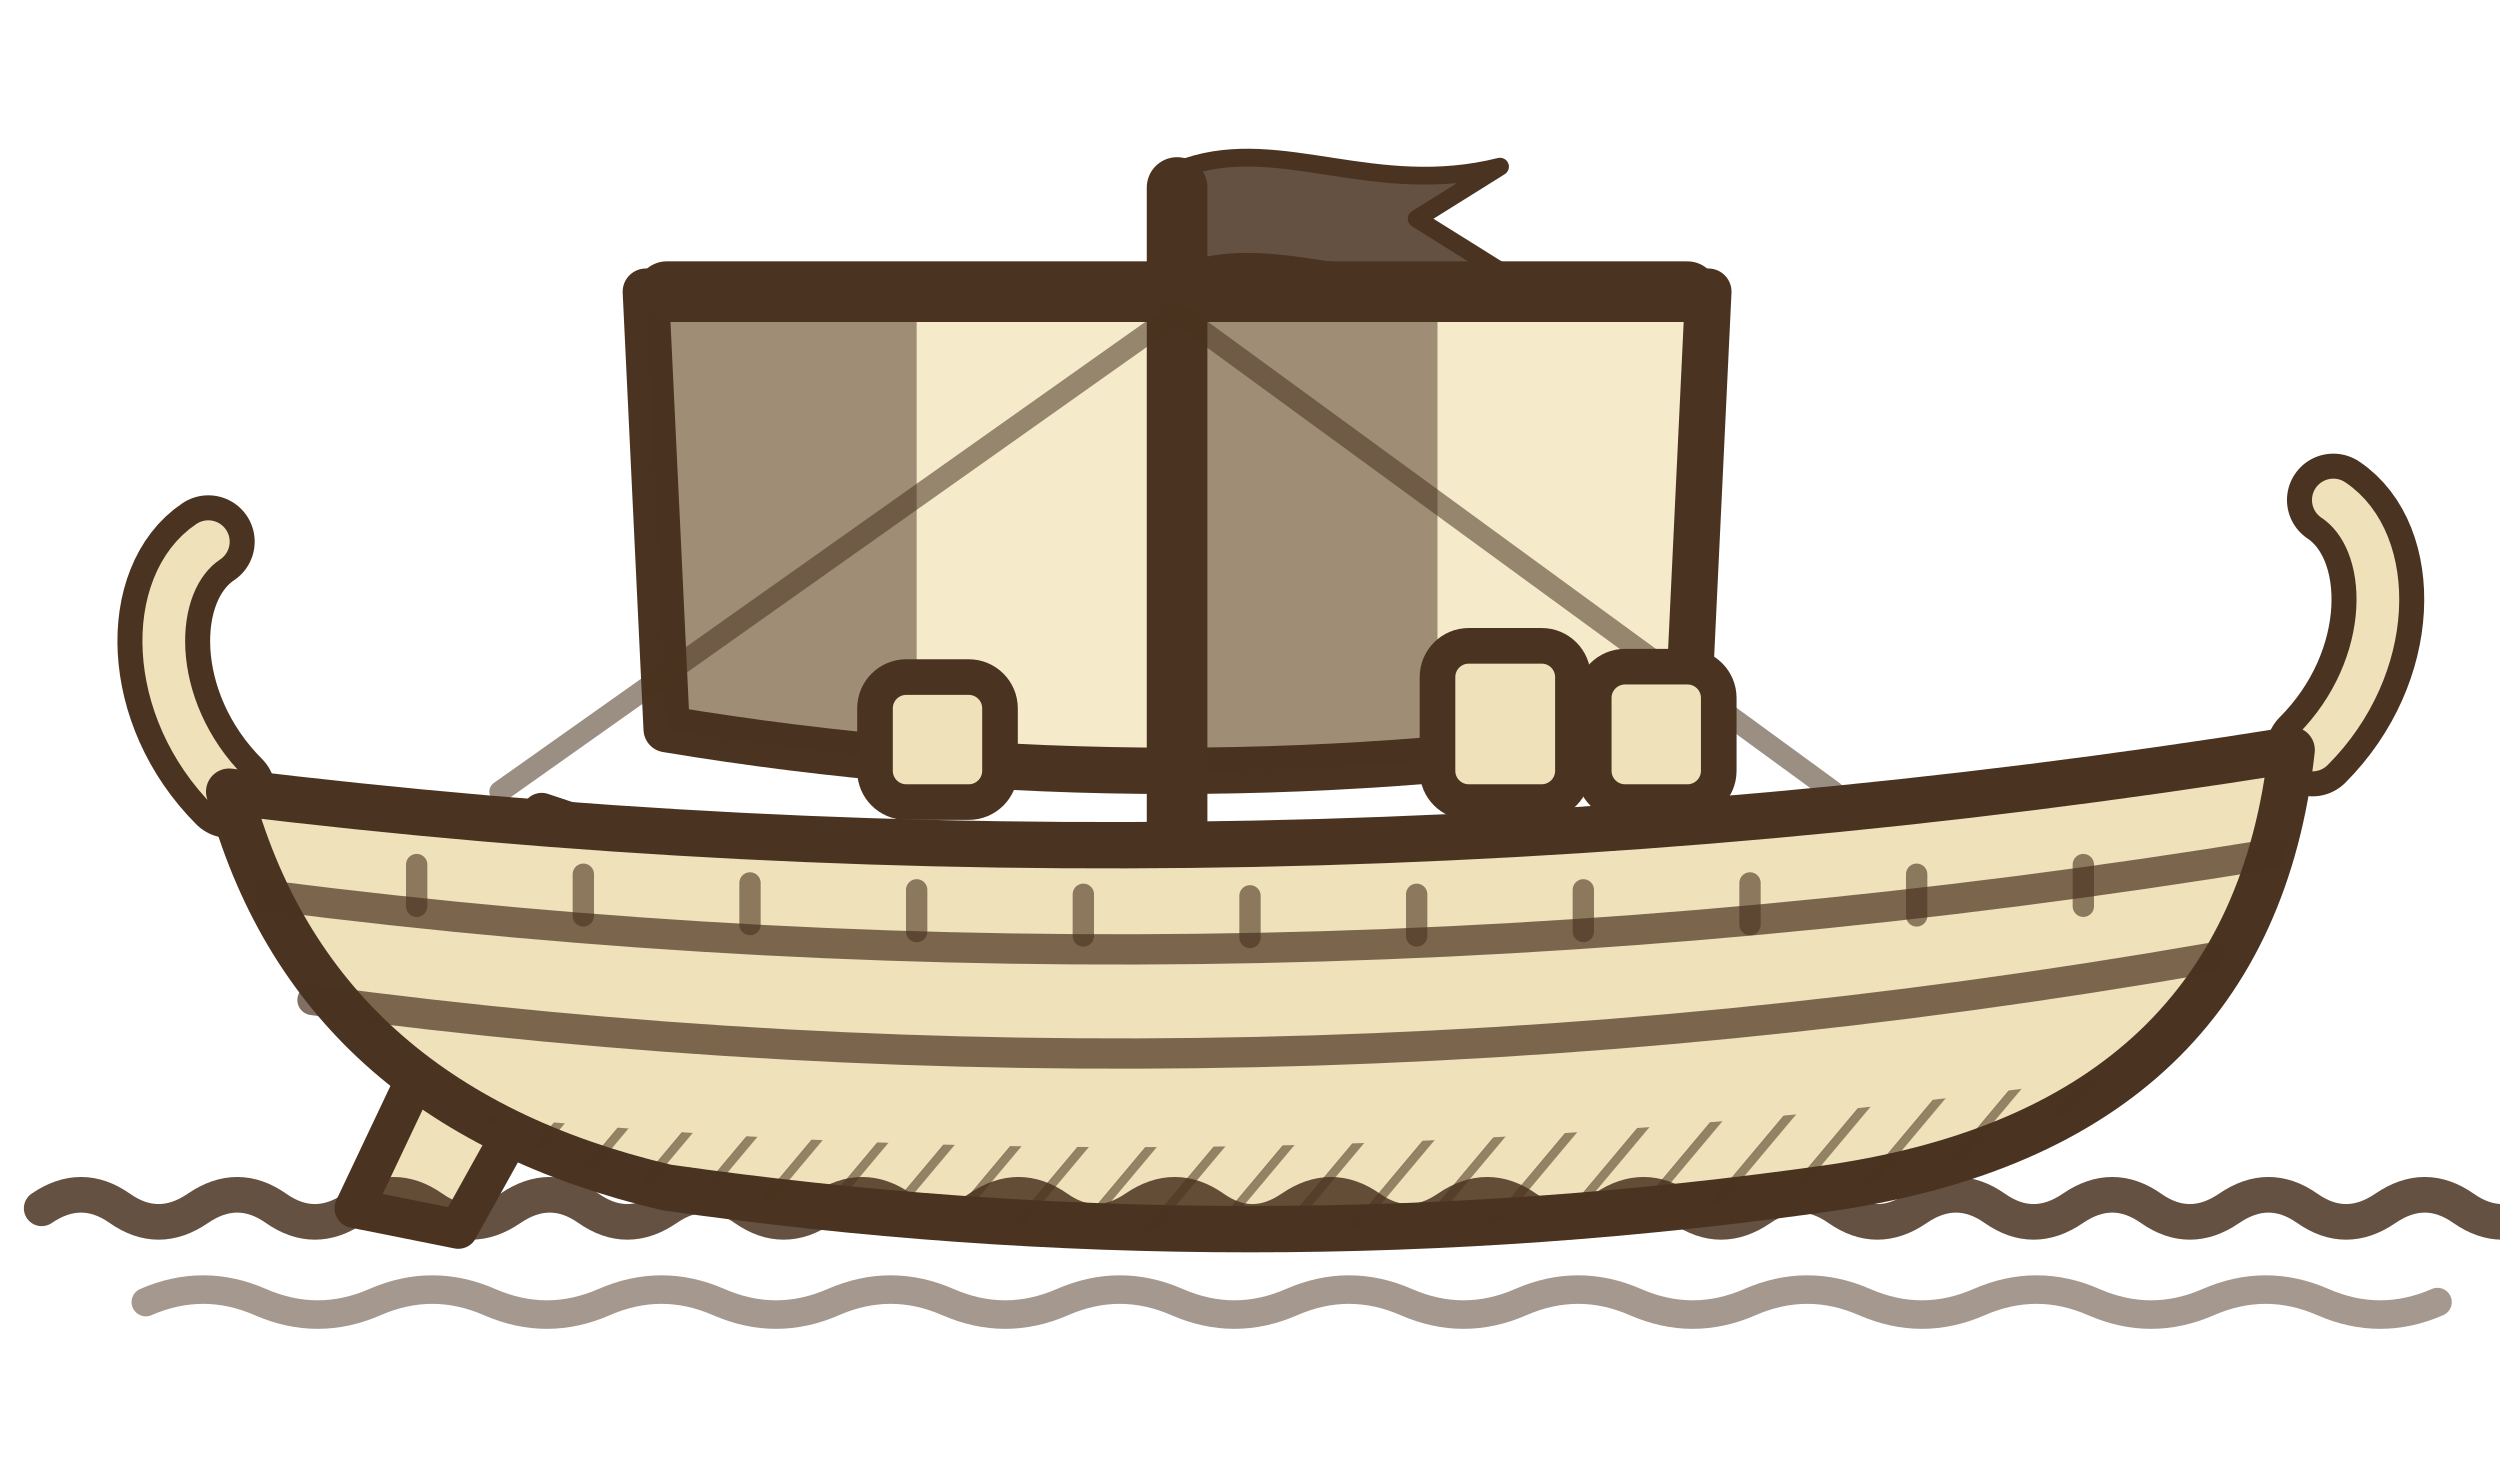
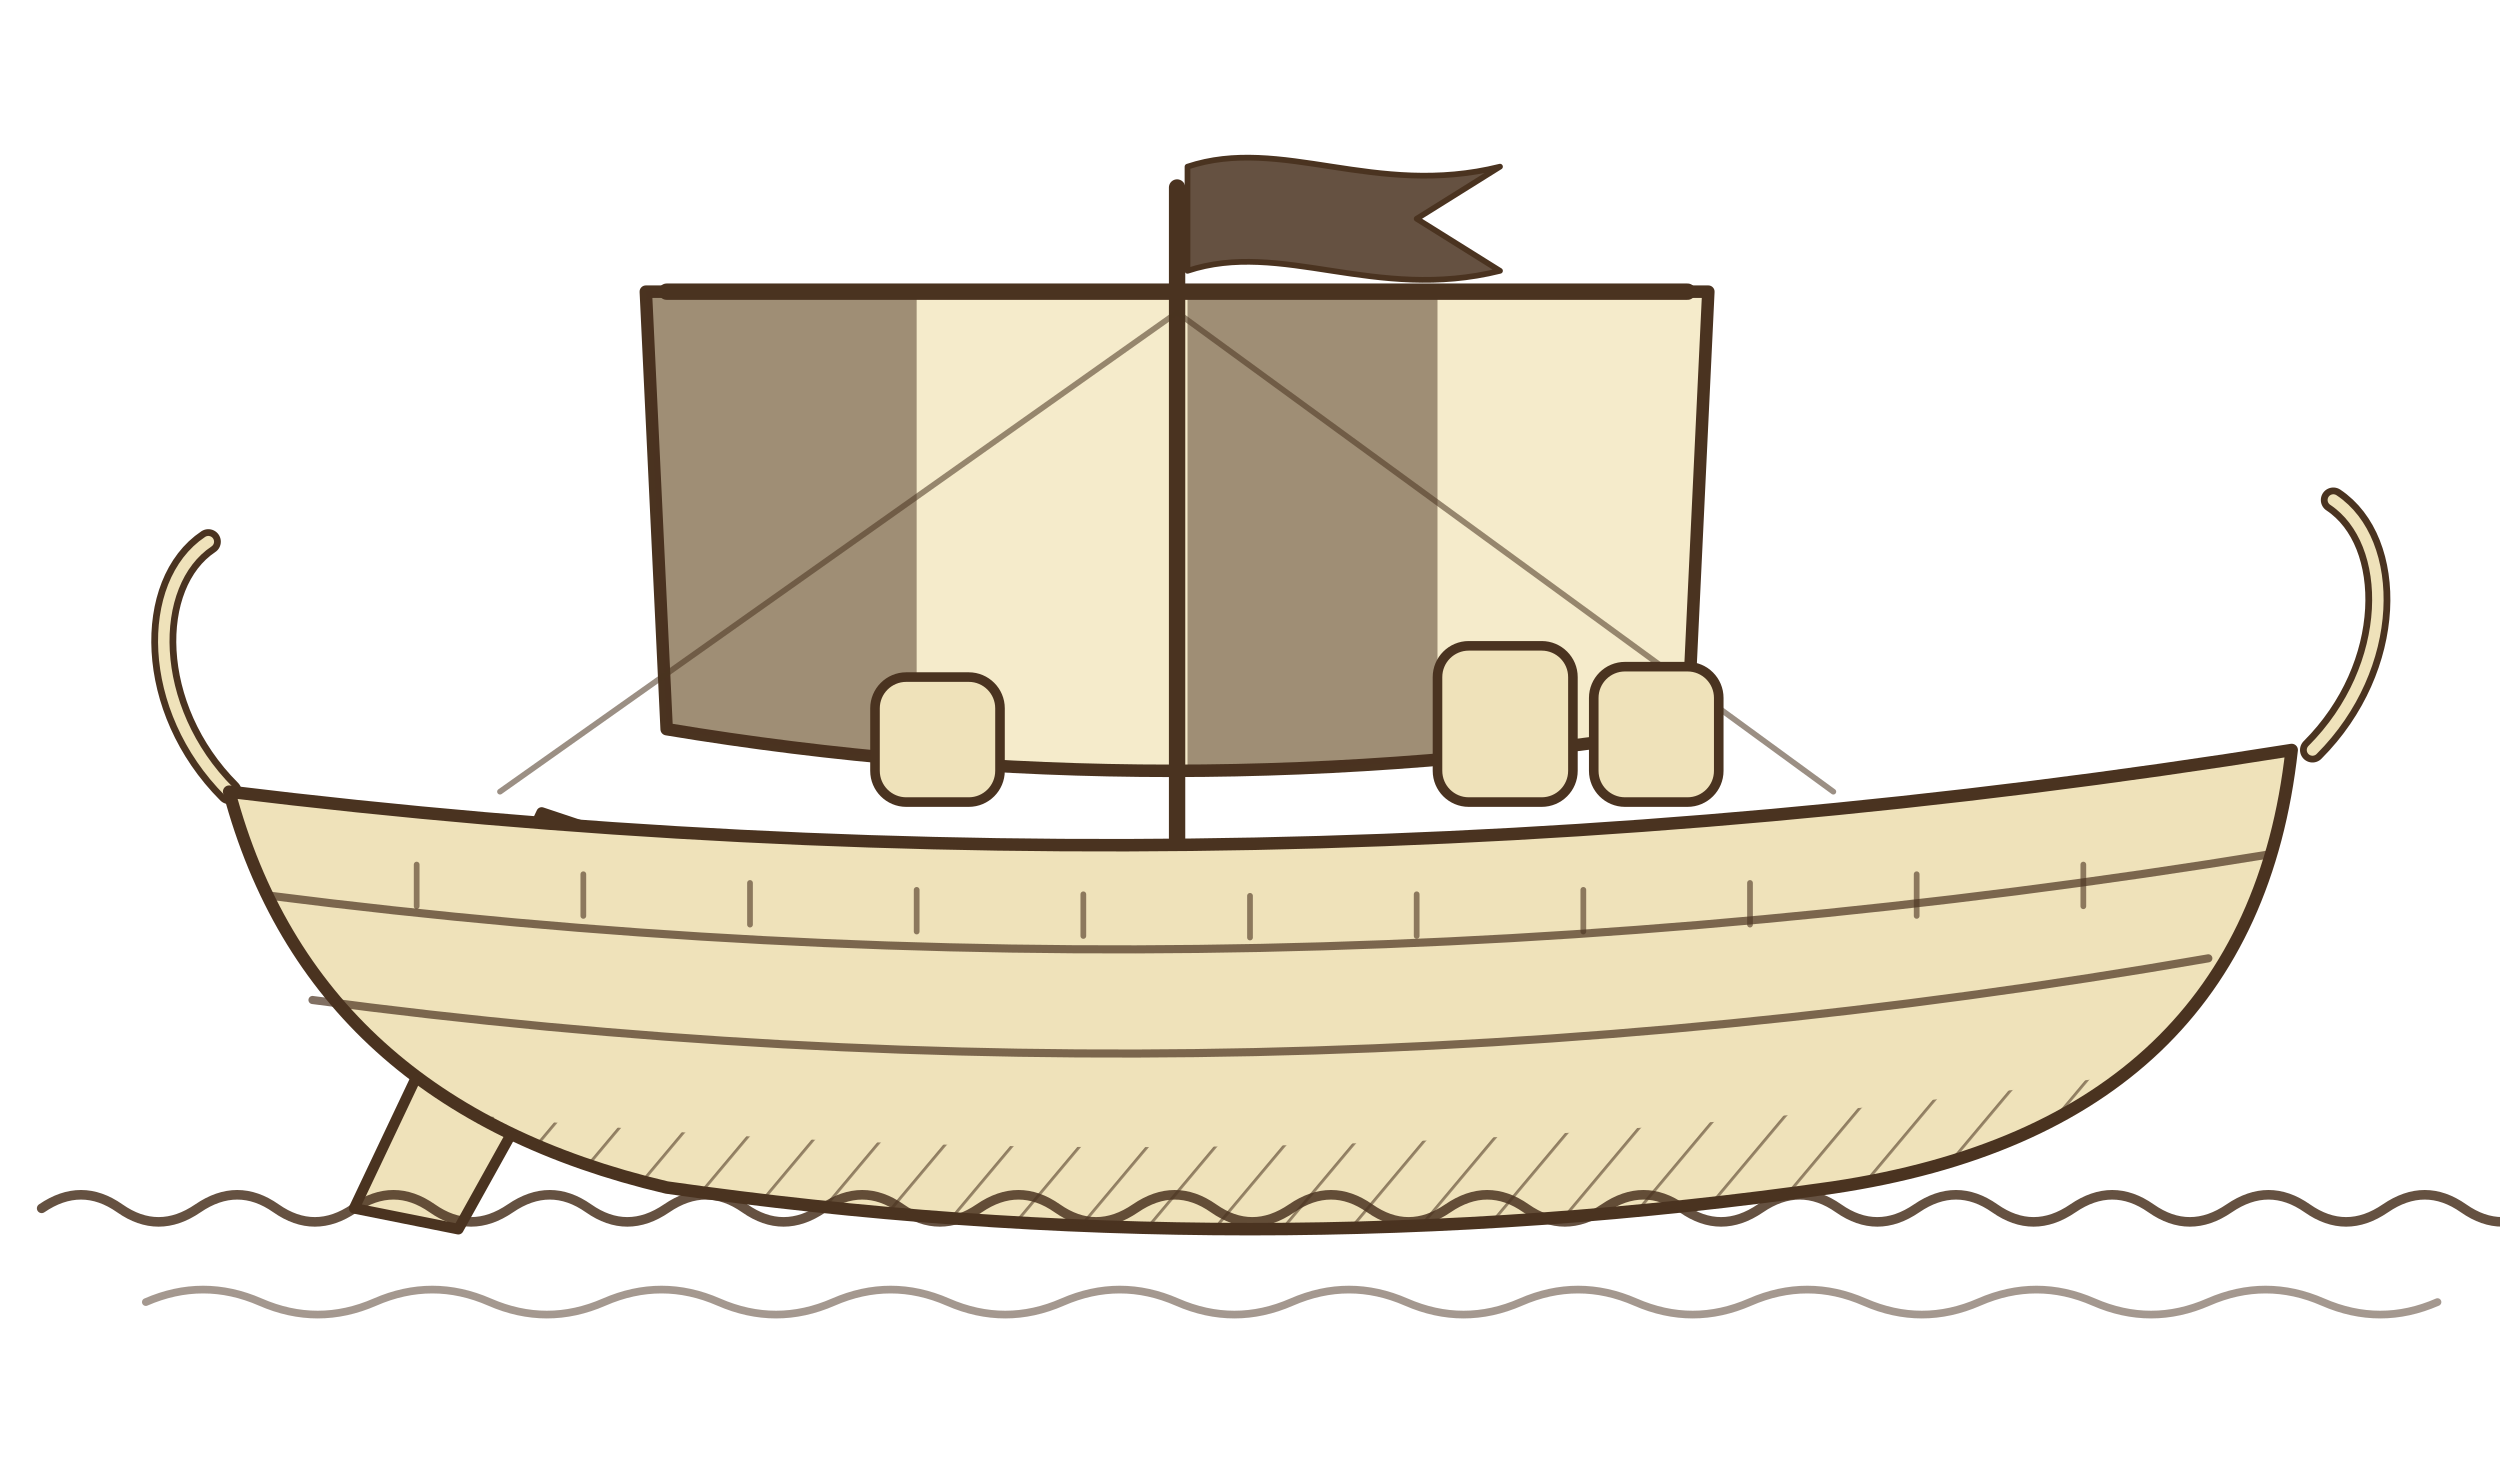
<svg xmlns="http://www.w3.org/2000/svg" viewBox="0 0 240 140">
+   <style>*{vector-effect:non-scaling-stroke}</style>
  <clipPath id="sl">
    <path d="M62 28H164L162 70Q112 78 64 70Z" />
  </clipPath>
  <clipPath id="hl">
    <path d="M22 76Q120 88 220 72Q216 108 176 114Q120 122 64 114Q30 106 22 76Z" />
  </clipPath>
  <pattern id="h" width="5" height="5" patternUnits="userSpaceOnUse" patternTransform="rotate(40)">
-     <path d="M0 0V5" stroke="#4A3320" stroke-width="1.71" stroke-opacity=".55" />
+     <path d="M0 0V5" stroke="#4A3320" stroke-width="0.55" stroke-opacity=".55" />
  </pattern>
-   <path d="M222 72C230 64 230 52 224 48" fill="none" stroke="#4A3320" stroke-width="8.90" stroke-linecap="round" stroke-linejoin="round" />
-   <path d="M222 72C230 64 230 52 224 48" fill="none" stroke="#EFE2BA" stroke-width="4.10" stroke-linecap="round" stroke-linejoin="round" />
-   <path d="M22 76C14 68 14 56 20 52" fill="none" stroke="#4A3320" stroke-width="8.90" stroke-linecap="round" stroke-linejoin="round" />
-   <path d="M22 76C14 68 14 56 20 52" fill="none" stroke="#EFE2BA" stroke-width="4.10" stroke-linecap="round" stroke-linejoin="round" />
-   <path d="M62 28H164L162 70Q112 78 64 70Z" fill="#F5EBCB" stroke="#4A3320" stroke-width="4.45" stroke-linejoin="round" stroke-linecap="round" />
+   <path d="M222 72C230 64 230 52 224 48" fill="none" stroke="#4A3320" stroke-width="2.40" stroke-linecap="round" stroke-linejoin="round" />
+   <path d="M222 72C230 64 230 52 224 48" fill="none" stroke="#EFE2BA" stroke-width="1.10" stroke-linecap="round" stroke-linejoin="round" />
+   <path d="M22 76C14 68 14 56 20 52" fill="none" stroke="#4A3320" stroke-width="2.40" stroke-linecap="round" stroke-linejoin="round" />
+   <path d="M22 76C14 68 14 56 20 52" fill="none" stroke="#EFE2BA" stroke-width="1.10" stroke-linecap="round" stroke-linejoin="round" />
+   <path d="M62 28H164L162 70Q112 78 64 70Z" fill="#F5EBCB" stroke="#4A3320" stroke-width="1.20" stroke-linejoin="round" stroke-linecap="round" />
  <g clip-path="url(#sl)" fill="#4A3320" fill-opacity=".5">
    <rect x="62" y="26" width="26" height="60" />
    <rect x="114" y="26" width="24" height="60" />
  </g>
-   <path d="M64 28H162" fill="none" stroke="#4A3320" stroke-width="5.82" stroke-linecap="round" stroke-linejoin="round" />
-   <path d="M113 84V18" fill="none" stroke="#4A3320" stroke-width="5.82" stroke-linecap="round" stroke-linejoin="round" />
-   <path d="M114 16C123 13 132 19 144 16L136 21L144 26C132 29 123 23 114 26Z" fill="#4A3320" fill-opacity=".85" stroke="#4A3320" stroke-width="1.71" stroke-linejoin="round" />
-   <path d="M113 30L176 76M113 30L48 76" fill="none" stroke="#4A3320" stroke-width="2.05" stroke-linecap="round" stroke-linejoin="round" stroke-opacity=".55" />
-   <path d="M52 78L34 116L44 118L64 82Z" fill="#EFE2BA" stroke="#4A3320" stroke-width="3.77" stroke-linejoin="round" stroke-linecap="round" />
-   <path d="M22 76Q120 88 220 72Q216 108 176 114Q120 122 64 114Q30 106 22 76Z" fill="#EFE2BA" stroke="#4A3320" stroke-width="4.45" stroke-linejoin="round" stroke-linecap="round" />
+   <path d="M64 28H162" fill="none" stroke="#4A3320" stroke-width="1.57" stroke-linecap="round" stroke-linejoin="round" />
+   <path d="M113 84V18" fill="none" stroke="#4A3320" stroke-width="1.57" stroke-linecap="round" stroke-linejoin="round" />
+   <path d="M114 16C123 13 132 19 144 16L136 21L144 26C132 29 123 23 114 26Z" fill="#4A3320" fill-opacity=".85" stroke="#4A3320" stroke-width="0.55" stroke-linejoin="round" />
+   <path d="M113 30L176 76M113 30L48 76" fill="none" stroke="#4A3320" stroke-width="0.55" stroke-linecap="round" stroke-linejoin="round" stroke-opacity=".55" />
+   <path d="M52 78L34 116L44 118L64 82Z" fill="#EFE2BA" stroke="#4A3320" stroke-width="1.02" stroke-linejoin="round" stroke-linecap="round" />
+   <path d="M22 76Q120 88 220 72Q216 108 176 114Q120 122 64 114Q30 106 22 76Z" fill="#EFE2BA" stroke="#4A3320" stroke-width="1.20" stroke-linejoin="round" stroke-linecap="round" />
  <g clip-path="url(#hl)">
    <path d="M20 104Q120 118 224 100V124H20Z" fill="url(#h)" />
  </g>
-   <path d="M26 86Q120 98 218 82M30 96Q120 108 212 92" fill="none" stroke="#4A3320" stroke-width="2.91" stroke-linecap="round" stroke-linejoin="round" stroke-opacity=".7" />
-   <path d="M40 87v-4" fill="none" stroke="#4A3320" stroke-width="2.05" stroke-linecap="round" stroke-linejoin="round" stroke-opacity=".6" />
-   <path d="M56 87.927v-4" fill="none" stroke="#4A3320" stroke-width="2.05" stroke-linecap="round" stroke-linejoin="round" stroke-opacity=".6" />
-   <path d="M72 88.763v-4" fill="none" stroke="#4A3320" stroke-width="2.05" stroke-linecap="round" stroke-linejoin="round" stroke-opacity=".6" />
-   <path d="M88 89.427v-4" fill="none" stroke="#4A3320" stroke-width="2.05" stroke-linecap="round" stroke-linejoin="round" stroke-opacity=".6" />
-   <path d="M104 89.853v-4" fill="none" stroke="#4A3320" stroke-width="2.05" stroke-linecap="round" stroke-linejoin="round" stroke-opacity=".6" />
-   <path d="M120 90v-4" fill="none" stroke="#4A3320" stroke-width="2.05" stroke-linecap="round" stroke-linejoin="round" stroke-opacity=".6" />
-   <path d="M136 89.853v-4" fill="none" stroke="#4A3320" stroke-width="2.05" stroke-linecap="round" stroke-linejoin="round" stroke-opacity=".6" />
-   <path d="M152 89.427v-4" fill="none" stroke="#4A3320" stroke-width="2.05" stroke-linecap="round" stroke-linejoin="round" stroke-opacity=".6" />
-   <path d="M168 88.763v-4" fill="none" stroke="#4A3320" stroke-width="2.05" stroke-linecap="round" stroke-linejoin="round" stroke-opacity=".6" />
-   <path d="M184 87.927v-4" fill="none" stroke="#4A3320" stroke-width="2.05" stroke-linecap="round" stroke-linejoin="round" stroke-opacity=".6" />
-   <path d="M200 87v-4" fill="none" stroke="#4A3320" stroke-width="2.05" stroke-linecap="round" stroke-linejoin="round" stroke-opacity=".6" />
-   <g fill="#EFE2BA" stroke="#4A3320" stroke-width="3.42" stroke-linejoin="round" stroke-linecap="round">
+   <path d="M26 86Q120 98 218 82M30 96Q120 108 212 92" fill="none" stroke="#4A3320" stroke-width="0.78" stroke-linecap="round" stroke-linejoin="round" stroke-opacity=".7" />
+   <path d="M40 87v-4" fill="none" stroke="#4A3320" stroke-width="0.55" stroke-linecap="round" stroke-linejoin="round" stroke-opacity=".6" />
+   <path d="M56 87.927v-4" fill="none" stroke="#4A3320" stroke-width="0.55" stroke-linecap="round" stroke-linejoin="round" stroke-opacity=".6" />
+   <path d="M72 88.763v-4" fill="none" stroke="#4A3320" stroke-width="0.55" stroke-linecap="round" stroke-linejoin="round" stroke-opacity=".6" />
+   <path d="M88 89.427v-4" fill="none" stroke="#4A3320" stroke-width="0.55" stroke-linecap="round" stroke-linejoin="round" stroke-opacity=".6" />
+   <path d="M104 89.853v-4" fill="none" stroke="#4A3320" stroke-width="0.55" stroke-linecap="round" stroke-linejoin="round" stroke-opacity=".6" />
+   <path d="M120 90v-4" fill="none" stroke="#4A3320" stroke-width="0.55" stroke-linecap="round" stroke-linejoin="round" stroke-opacity=".6" />
+   <path d="M136 89.853v-4" fill="none" stroke="#4A3320" stroke-width="0.55" stroke-linecap="round" stroke-linejoin="round" stroke-opacity=".6" />
+   <path d="M152 89.427v-4" fill="none" stroke="#4A3320" stroke-width="0.55" stroke-linecap="round" stroke-linejoin="round" stroke-opacity=".6" />
+   <path d="M168 88.763v-4" fill="none" stroke="#4A3320" stroke-width="0.55" stroke-linecap="round" stroke-linejoin="round" stroke-opacity=".6" />
+   <path d="M184 87.927v-4" fill="none" stroke="#4A3320" stroke-width="0.55" stroke-linecap="round" stroke-linejoin="round" stroke-opacity=".6" />
+   <path d="M200 87v-4" fill="none" stroke="#4A3320" stroke-width="0.55" stroke-linecap="round" stroke-linejoin="round" stroke-opacity=".6" />
+   <g fill="#EFE2BA" stroke="#4A3320" stroke-width="0.92" stroke-linejoin="round" stroke-linecap="round">
    <rect x="138" y="62" width="13" height="15" rx="3" />
    <rect x="153" y="64" width="12" height="13" rx="3" />
    <rect x="84" y="65" width="12" height="12" rx="3" />
  </g>
-   <path d="M4 116 q3.8 -2.6 7.5 0 t7.5 0 q3.8 -2.6 7.5 0 t7.5 0 q3.8 -2.6 7.5 0 t7.5 0 q3.8 -2.6 7.5 0 t7.5 0 q3.8 -2.6 7.5 0 t7.5 0 q3.8 -2.6 7.5 0 t7.5 0 q3.8 -2.6 7.5 0 t7.5 0 q3.8 -2.6 7.5 0 t7.5 0 q3.8 -2.6 7.5 0 t7.5 0 q3.8 -2.6 7.5 0 t7.5 0 q3.8 -2.6 7.5 0 t7.5 0 q3.8 -2.6 7.5 0 t7.5 0 q3.8 -2.6 7.5 0 t7.5 0 q3.8 -2.6 7.5 0 t7.5 0 q3.8 -2.6 7.5 0 t7.5 0 q3.8 -2.6 7.5 0 t7.5 0" fill="none" stroke="#4A3320" stroke-width="3.42" stroke-linecap="round" stroke-linejoin="round" stroke-opacity=".85" />
-   <path d="M14 125 q5.5 -2.4 11 0 t11 0 q5.5 -2.4 11 0 t11 0 q5.5 -2.4 11 0 t11 0 q5.5 -2.4 11 0 t11 0 q5.5 -2.4 11 0 t11 0 q5.5 -2.4 11 0 t11 0 q5.5 -2.4 11 0 t11 0 q5.5 -2.4 11 0 t11 0 q5.5 -2.4 11 0 t11 0 q5.5 -2.4 11 0 t11 0" fill="none" stroke="#4A3320" stroke-width="2.74" stroke-linecap="round" stroke-linejoin="round" stroke-opacity=".5" />
+   <path d="M4 116 q3.8 -2.6 7.5 0 t7.5 0 q3.8 -2.6 7.5 0 t7.5 0 q3.8 -2.6 7.5 0 t7.5 0 q3.8 -2.6 7.5 0 t7.5 0 q3.8 -2.6 7.5 0 t7.5 0 q3.8 -2.6 7.5 0 t7.5 0 q3.8 -2.6 7.5 0 t7.5 0 q3.8 -2.6 7.5 0 t7.5 0 q3.8 -2.6 7.5 0 t7.5 0 q3.8 -2.6 7.5 0 t7.5 0 q3.8 -2.6 7.5 0 t7.5 0 q3.8 -2.6 7.5 0 t7.5 0 q3.8 -2.6 7.5 0 t7.5 0 q3.8 -2.6 7.5 0 t7.5 0 q3.8 -2.6 7.5 0 t7.5 0 q3.8 -2.6 7.5 0 t7.5 0" fill="none" stroke="#4A3320" stroke-width="0.92" stroke-linecap="round" stroke-linejoin="round" stroke-opacity=".85" />
+   <path d="M14 125 q5.5 -2.4 11 0 t11 0 q5.5 -2.4 11 0 t11 0 q5.5 -2.4 11 0 t11 0 q5.5 -2.4 11 0 t11 0 q5.5 -2.4 11 0 t11 0 q5.5 -2.4 11 0 t11 0 q5.5 -2.4 11 0 t11 0 q5.5 -2.4 11 0 t11 0 q5.5 -2.4 11 0 t11 0 q5.5 -2.4 11 0 t11 0" fill="none" stroke="#4A3320" stroke-width="0.74" stroke-linecap="round" stroke-linejoin="round" stroke-opacity=".5" />
</svg>
